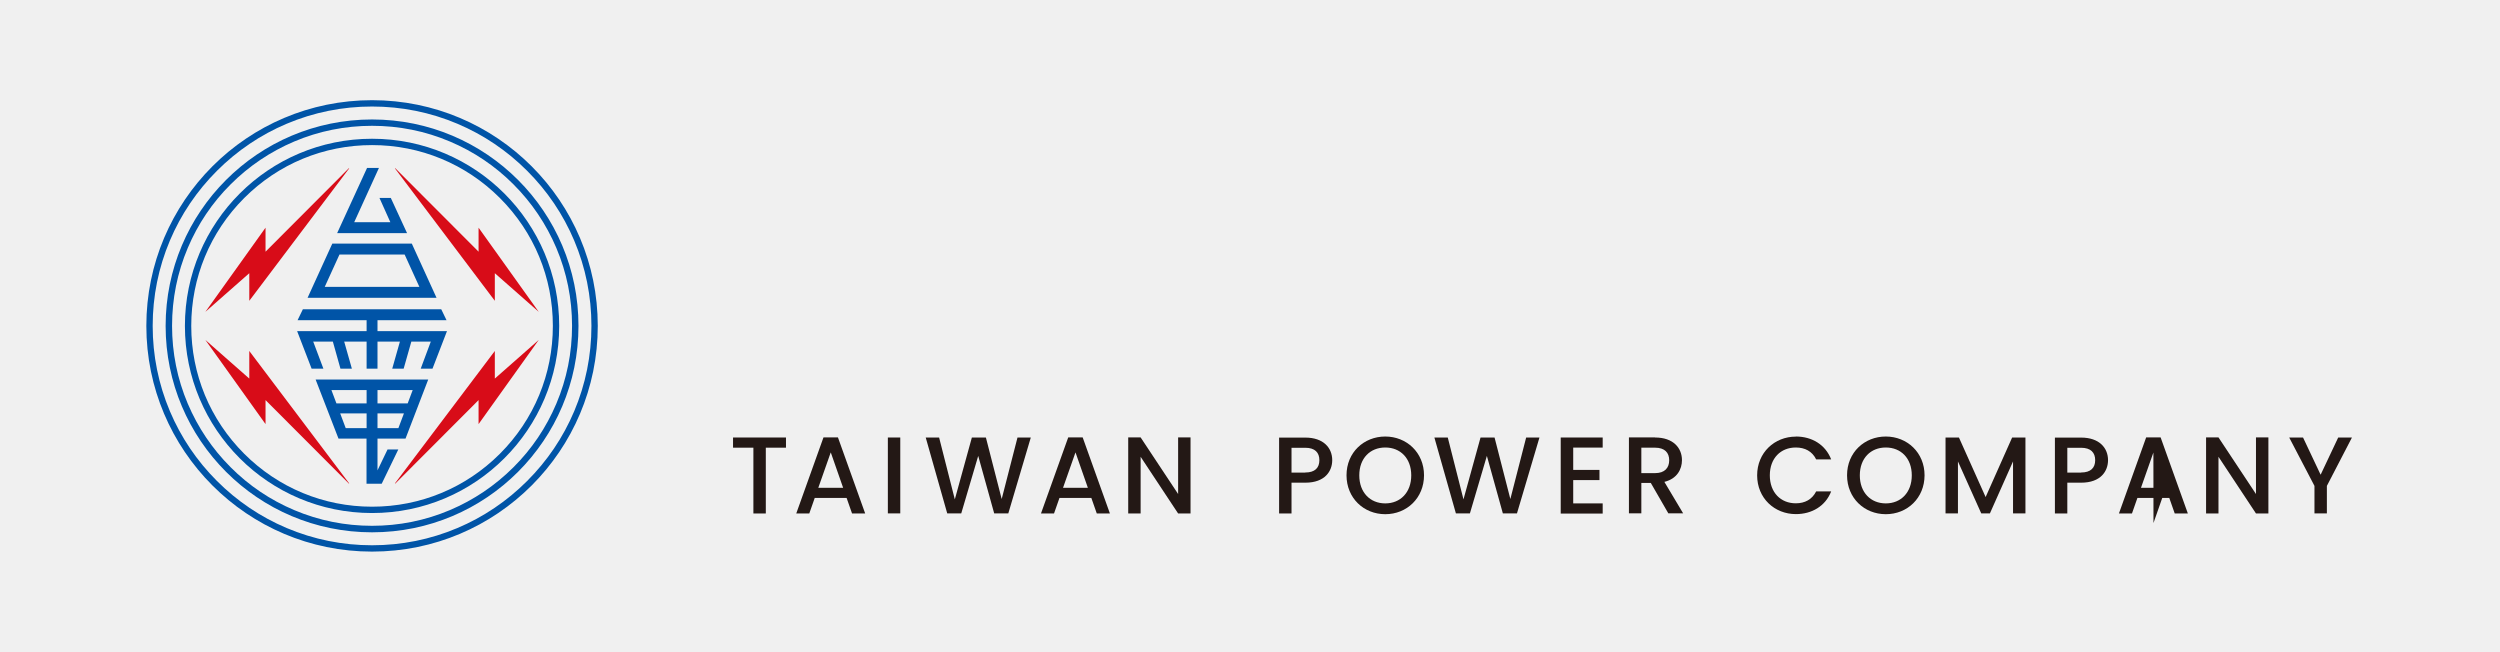
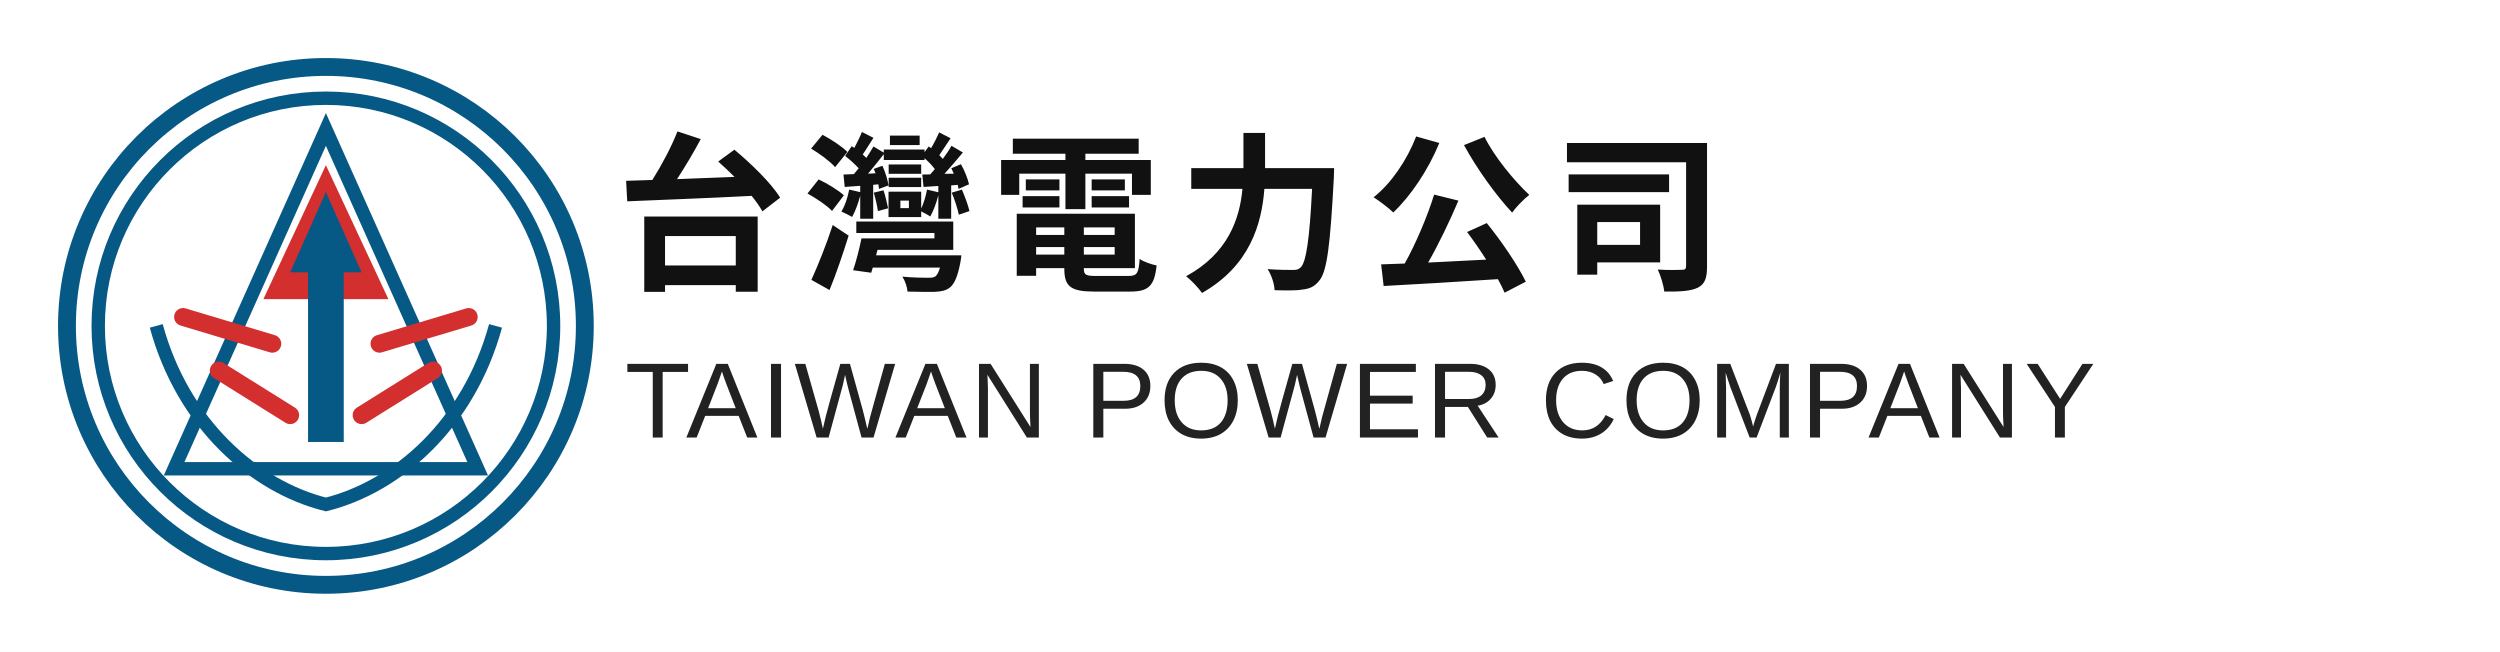
- <svg xmlns="http://www.w3.org/2000/svg" id="design" version="1.1" viewBox="0 0 280 73">
-   <defs>
-     <style>
-       .st0 {
-         fill: #d80c18;
-       }
- 
-       .st1 {
-         fill: #231815;
-       }
- 
-       .st2 {
-         fill: #0054a7;
-       }
-     </style>
-   </defs>
-   <g>
-     <g>
-       <path class="st0" d="M27.93,42.41l-4.93-4.34s0,0,0,0l6.74,9.43s0,0,0,0v-2.69s0,0,0,0l9.33,9.35s.05,0,.03-.03l-11.18-14.82s0,0,0,0v3.09s0,0,0,0Z" />
-       <path class="st0" d="M55.41,42.41l4.93-4.34s0,0,0,0l-6.74,9.43s0,0,0,0v-2.69s0,0,0,0l-9.33,9.35s-.05,0-.03-.03l11.18-14.82s0,0,0,0v3.09s0,0,0,0Z" />
-       <path class="st0" d="M27.93,30.59l-4.93,4.34s0,0,0,0l6.74-9.43s0,0,0,0v2.69s0,0,0,0l9.33-9.35s.05,0,.03.03l-11.18,14.82s0,0,0,0v-3.09s0,0,0,0Z" />
-       <path class="st0" d="M55.41,30.59l4.93,4.34s0,0,0,0l-6.74-9.43s0,0,0,0v2.69s0,0,0,0l-9.33-9.35s-.05,0-.03.03l11.18,14.82s0,0,0,0v-3.09s0,0,0,0Z" />
-     </g>
-     <g>
-       <path class="st2" d="M37.22,27.28l-2.77,6.07h14.44l-2.77-6.07h-8.9ZM36.37,32.13l1.65-3.62h7.3l1.65,3.62h-10.6Z" />
-       <polygon class="st2" points="48.44 41.29 50.06 37.09 42.28 37.09 42.28 35.86 50.01 35.86 49.42 34.64 33.92 34.64 33.33 35.86 41.06 35.86 41.06 37.09 33.28 37.09 34.9 41.29 36.22 41.29 35.08 38.26 37.28 38.26 38.13 41.29 39.41 41.29 38.55 38.26 41.06 38.26 41.06 41.29 42.28 41.29 42.28 38.26 44.79 38.26 43.93 41.29 45.21 41.29 46.07 38.26 48.25 38.26 47.12 41.29 48.44 41.29" />
-       <path class="st2" d="M43.4,50.35l-1.12,2.33v-3.56h3.14l2.54-6.61h-12.61l2.56,6.61h3.14v5.06h1.7l1.86-3.84h-1.23ZM42.28,43.69h3.94l-.56,1.49h-3.38v-1.49ZM42.28,46.3h2.96l-.62,1.65h-2.34v-1.65ZM41.06,47.95h-2.34l-.62-1.65h2.96v1.65ZM41.06,45.18h-3.38l-.56-1.49h3.94v1.49Z" />
-       <polygon class="st2" points="45.59 26.11 43.77 22.17 42.5 22.17 43.72 24.89 39.67 24.89 42.44 18.81 41.11 18.81 37.76 26.11 45.59 26.11" />
-     </g>
-     <g>
-       <path class="st2" d="M41.67,11.93c3.32,0,6.53.65,9.56,1.93,2.93,1.24,5.55,3.01,7.81,5.27,2.26,2.26,4.03,4.88,5.27,7.81,1.28,3.03,1.93,6.25,1.93,9.56s-.65,6.53-1.93,9.56c-1.24,2.93-3.01,5.55-5.27,7.81-2.26,2.26-4.88,4.03-7.81,5.27-3.03,1.28-6.25,1.93-9.56,1.93s-6.53-.65-9.56-1.93c-2.93-1.24-5.55-3.01-7.81-5.27-2.26-2.26-4.03-4.88-5.27-7.81-1.28-3.03-1.93-6.25-1.93-9.56s.65-6.53,1.93-9.56c1.24-2.93,3.01-5.55,5.27-7.81,2.26-2.26,4.88-4.03,7.81-5.27,3.03-1.28,6.25-1.93,9.56-1.93M41.67,11.22c-13.96,0-25.28,11.32-25.28,25.28s11.32,25.28,25.28,25.28,25.28-11.32,25.28-25.28-11.32-25.28-25.28-25.28h0Z" />
-       <path class="st2" d="M41.67,14.09c3.03,0,5.96.59,8.72,1.76,2.67,1.13,5.07,2.74,7.12,4.8,2.06,2.06,3.67,4.46,4.8,7.12,1.17,2.76,1.76,5.7,1.76,8.72s-.59,5.96-1.76,8.72c-1.13,2.67-2.74,5.07-4.8,7.12-2.06,2.06-4.46,3.67-7.12,4.8-2.76,1.17-5.7,1.76-8.72,1.76s-5.96-.59-8.72-1.76c-2.67-1.13-5.07-2.74-7.12-4.8-2.06-2.06-3.67-4.46-4.8-7.12-1.17-2.76-1.76-5.7-1.76-8.72s.59-5.96,1.76-8.72c1.13-2.67,2.74-5.07,4.8-7.12,2.06-2.06,4.46-3.67,7.12-4.8,2.76-1.17,5.7-1.76,8.72-1.76M41.67,13.38c-12.77,0-23.12,10.35-23.12,23.12s10.35,23.12,23.12,23.12,23.12-10.35,23.12-23.12-10.35-23.12-23.12-23.12h0Z" />
-       <path class="st2" d="M41.67,16.25c5.41,0,10.5,2.11,14.32,5.93,3.83,3.83,5.93,8.91,5.93,14.32s-2.11,10.5-5.93,14.32c-3.83,3.83-8.91,5.93-14.32,5.93s-10.5-2.11-14.32-5.93c-3.83-3.83-5.93-8.91-5.93-14.32s2.11-10.5,5.93-14.32c3.83-3.83,8.91-5.93,14.32-5.93M41.67,15.54c-11.58,0-20.96,9.38-20.96,20.96s9.38,20.96,20.96,20.96,20.96-9.38,20.96-20.96-9.38-20.96-20.96-20.96h0Z" />
-     </g>
+ <svg xmlns="http://www.w3.org/2000/svg" viewBox="0 0 280 73" role="img" aria-labelledby="title desc">
+   <rect width="280" height="73" fill="#fff" />
+   <g transform="translate(36.5 36.5)">
+     <circle r="29" fill="#fff" stroke="#075985" stroke-width="2" />
+     <circle r="25.5" fill="none" stroke="#075985" stroke-width="1.5" />
+     <path d="M0-22L17 16H-17Z" fill="#fff" stroke="#075985" stroke-width="1.5" />
+     <path d="M0-18L-7-3H7Z" fill="#d32f2f" />
+     <path d="M0-15L-4-6H4Z" fill="#075985" />
+     <path d="M-2-8H2V13H-2Z" fill="#075985" />
+     <path d="M-12 5L-4 10M12 5L4 10M-16-1L-6 2M16-1L6 2" fill="none" stroke="#d32f2f" stroke-width="2" stroke-linecap="round" />
+     <path d="M-19 0C-16 11-8 18 0 20C8 18 16 11 19 0" fill="none" stroke="#075985" stroke-width="1.5" />
  </g>
-   <g>
-     <g>
-       <path class="st1" d="M82.1,49h5.93v1.14h-2.26v7.37h-1.39v-7.37h-2.28v-1.14Z" />
-       <path class="st1" d="M94.81,55.77h-3.56l-.61,1.74h-1.46l3.05-8.52h1.62l3.05,8.52h-1.47l-.61-1.74ZM93.04,50.68l-1.39,3.95h2.78l-1.38-3.95Z" />
-       <path class="st1" d="M99.44,49h1.39v8.5h-1.39v-8.5Z" />
-       <path class="st1" d="M103.7,49h1.48l1.76,6.93,1.91-6.93h1.57l1.77,6.89,1.77-6.89h1.49l-2.52,8.5h-1.58l-1.79-6.44-1.9,6.44h-1.57s-2.41-8.5-2.41-8.5Z" />
-       <path class="st1" d="M122.22,55.77h-3.56l-.61,1.74h-1.46l3.05-8.52h1.62l3.05,8.52h-1.47l-.61-1.74ZM120.45,50.68l-1.39,3.95h2.78l-1.38-3.95Z" />
-       <path class="st1" d="M133.34,48.99v8.52h-1.39l-4.2-6.35v6.35h-1.39v-8.52h1.39l4.2,6.34v-6.34h1.39Z" />
-       <path class="st1" d="M146.19,54.06h-1.54v3.45h-1.39v-8.5h2.94c2.02,0,3.01,1.15,3.01,2.53,0,1.21-.8,2.52-3.01,2.52ZM146.19,52.92c1.09,0,1.58-.53,1.58-1.38s-.49-1.39-1.58-1.39h-1.54v2.78h1.54Z" />
-       <path class="st1" d="M155.15,57.59c-2.4,0-4.34-1.8-4.34-4.36s1.95-4.34,4.34-4.34,4.34,1.8,4.34,4.34-1.92,4.36-4.34,4.36ZM155.15,56.38c1.69,0,2.91-1.22,2.91-3.14s-1.22-3.12-2.91-3.12-2.91,1.2-2.91,3.12,1.22,3.14,2.91,3.14Z" />
-       <path class="st1" d="M160.67,49h1.48l1.76,6.93,1.91-6.93h1.57l1.77,6.89,1.77-6.89h1.49l-2.52,8.5h-1.58l-1.79-6.44-1.9,6.44h-1.57s-2.41-8.5-2.41-8.5Z" />
-       <path class="st1" d="M179.5,50.13h-3.3v2.5h2.94v1.14h-2.94v2.61h3.3v1.14h-4.7v-8.52h4.7v1.14Z" />
-       <path class="st1" d="M185.37,49c2.02,0,3.01,1.16,3.01,2.54,0,1-.54,2.08-1.97,2.43l2.1,3.52h-1.66l-1.96-3.4h-1.06v3.4h-1.39v-8.5h2.94ZM185.37,50.14h-1.54v2.85h1.54c1.09,0,1.58-.6,1.58-1.44s-.49-1.41-1.58-1.41Z" />
-       <path class="st1" d="M201.14,48.89c1.77,0,3.3.89,3.95,2.56h-1.68c-.45-.91-1.26-1.33-2.28-1.33-1.69,0-2.91,1.2-2.91,3.12s1.22,3.13,2.91,3.13c1.02,0,1.82-.43,2.28-1.33h1.68c-.65,1.66-2.18,2.54-3.95,2.54-2.4,0-4.34-1.79-4.34-4.34s1.95-4.34,4.34-4.34Z" />
-       <path class="st1" d="M211.21,57.59c-2.4,0-4.34-1.8-4.34-4.36s1.95-4.34,4.34-4.34,4.34,1.8,4.34,4.34-1.92,4.36-4.34,4.36ZM211.21,56.38c1.69,0,2.91-1.22,2.91-3.14s-1.22-3.12-2.91-3.12-2.91,1.2-2.91,3.12,1.22,3.14,2.91,3.14Z" />
-       <path class="st1" d="M217.9,49h1.5l2.99,6.67,2.97-6.67h1.49v8.5h-1.39v-5.82l-2.59,5.82h-.97l-2.61-5.82v5.82h-1.39v-8.5Z" />
-       <path class="st1" d="M233.08,54.06h-1.54v3.45h-1.39v-8.5h2.94c2.02,0,3.01,1.15,3.01,2.53,0,1.21-.8,2.52-3.01,2.52ZM233.08,52.92c1.09,0,1.58-.53,1.58-1.38s-.49-1.39-1.58-1.39h-1.54v2.78h1.54Z" />
-       <path class="st1" d="M242.95,55.77h-3.56l-.61,1.74h-1.46l3.05-8.52h1.62l3.05,8.52h-1.47l-.61-1.74ZM241.18,50.68l-1.39,3.95h2.78l-1.38,3.95Z" />
-       <path class="st1" d="M254.06,48.99v8.52h-1.39l-4.2-6.35v6.35h-1.39v-8.52h1.39l4.2,6.34v-6.34h1.39Z" />
-       <path class="st1" d="M256.39,49h1.55l1.97,4.17,1.97-4.17h1.54l-2.81,5.42v3.08h-1.39v-3.08l-2.83-5.42Z" />
-     </g>
-   </g>
+   <text x="69" y="31" fill="#111" font-size="19" font-weight="700" font-family="DFKai-SB, KaiTi, BiauKai, serif" letter-spacing="2">台灣電力公司</text>
+   <text x="70" y="49" fill="#222" font-size="12" font-family="Arial, Helvetica, sans-serif" letter-spacing=".4">TAIWAN POWER COMPANY</text>
</svg>
